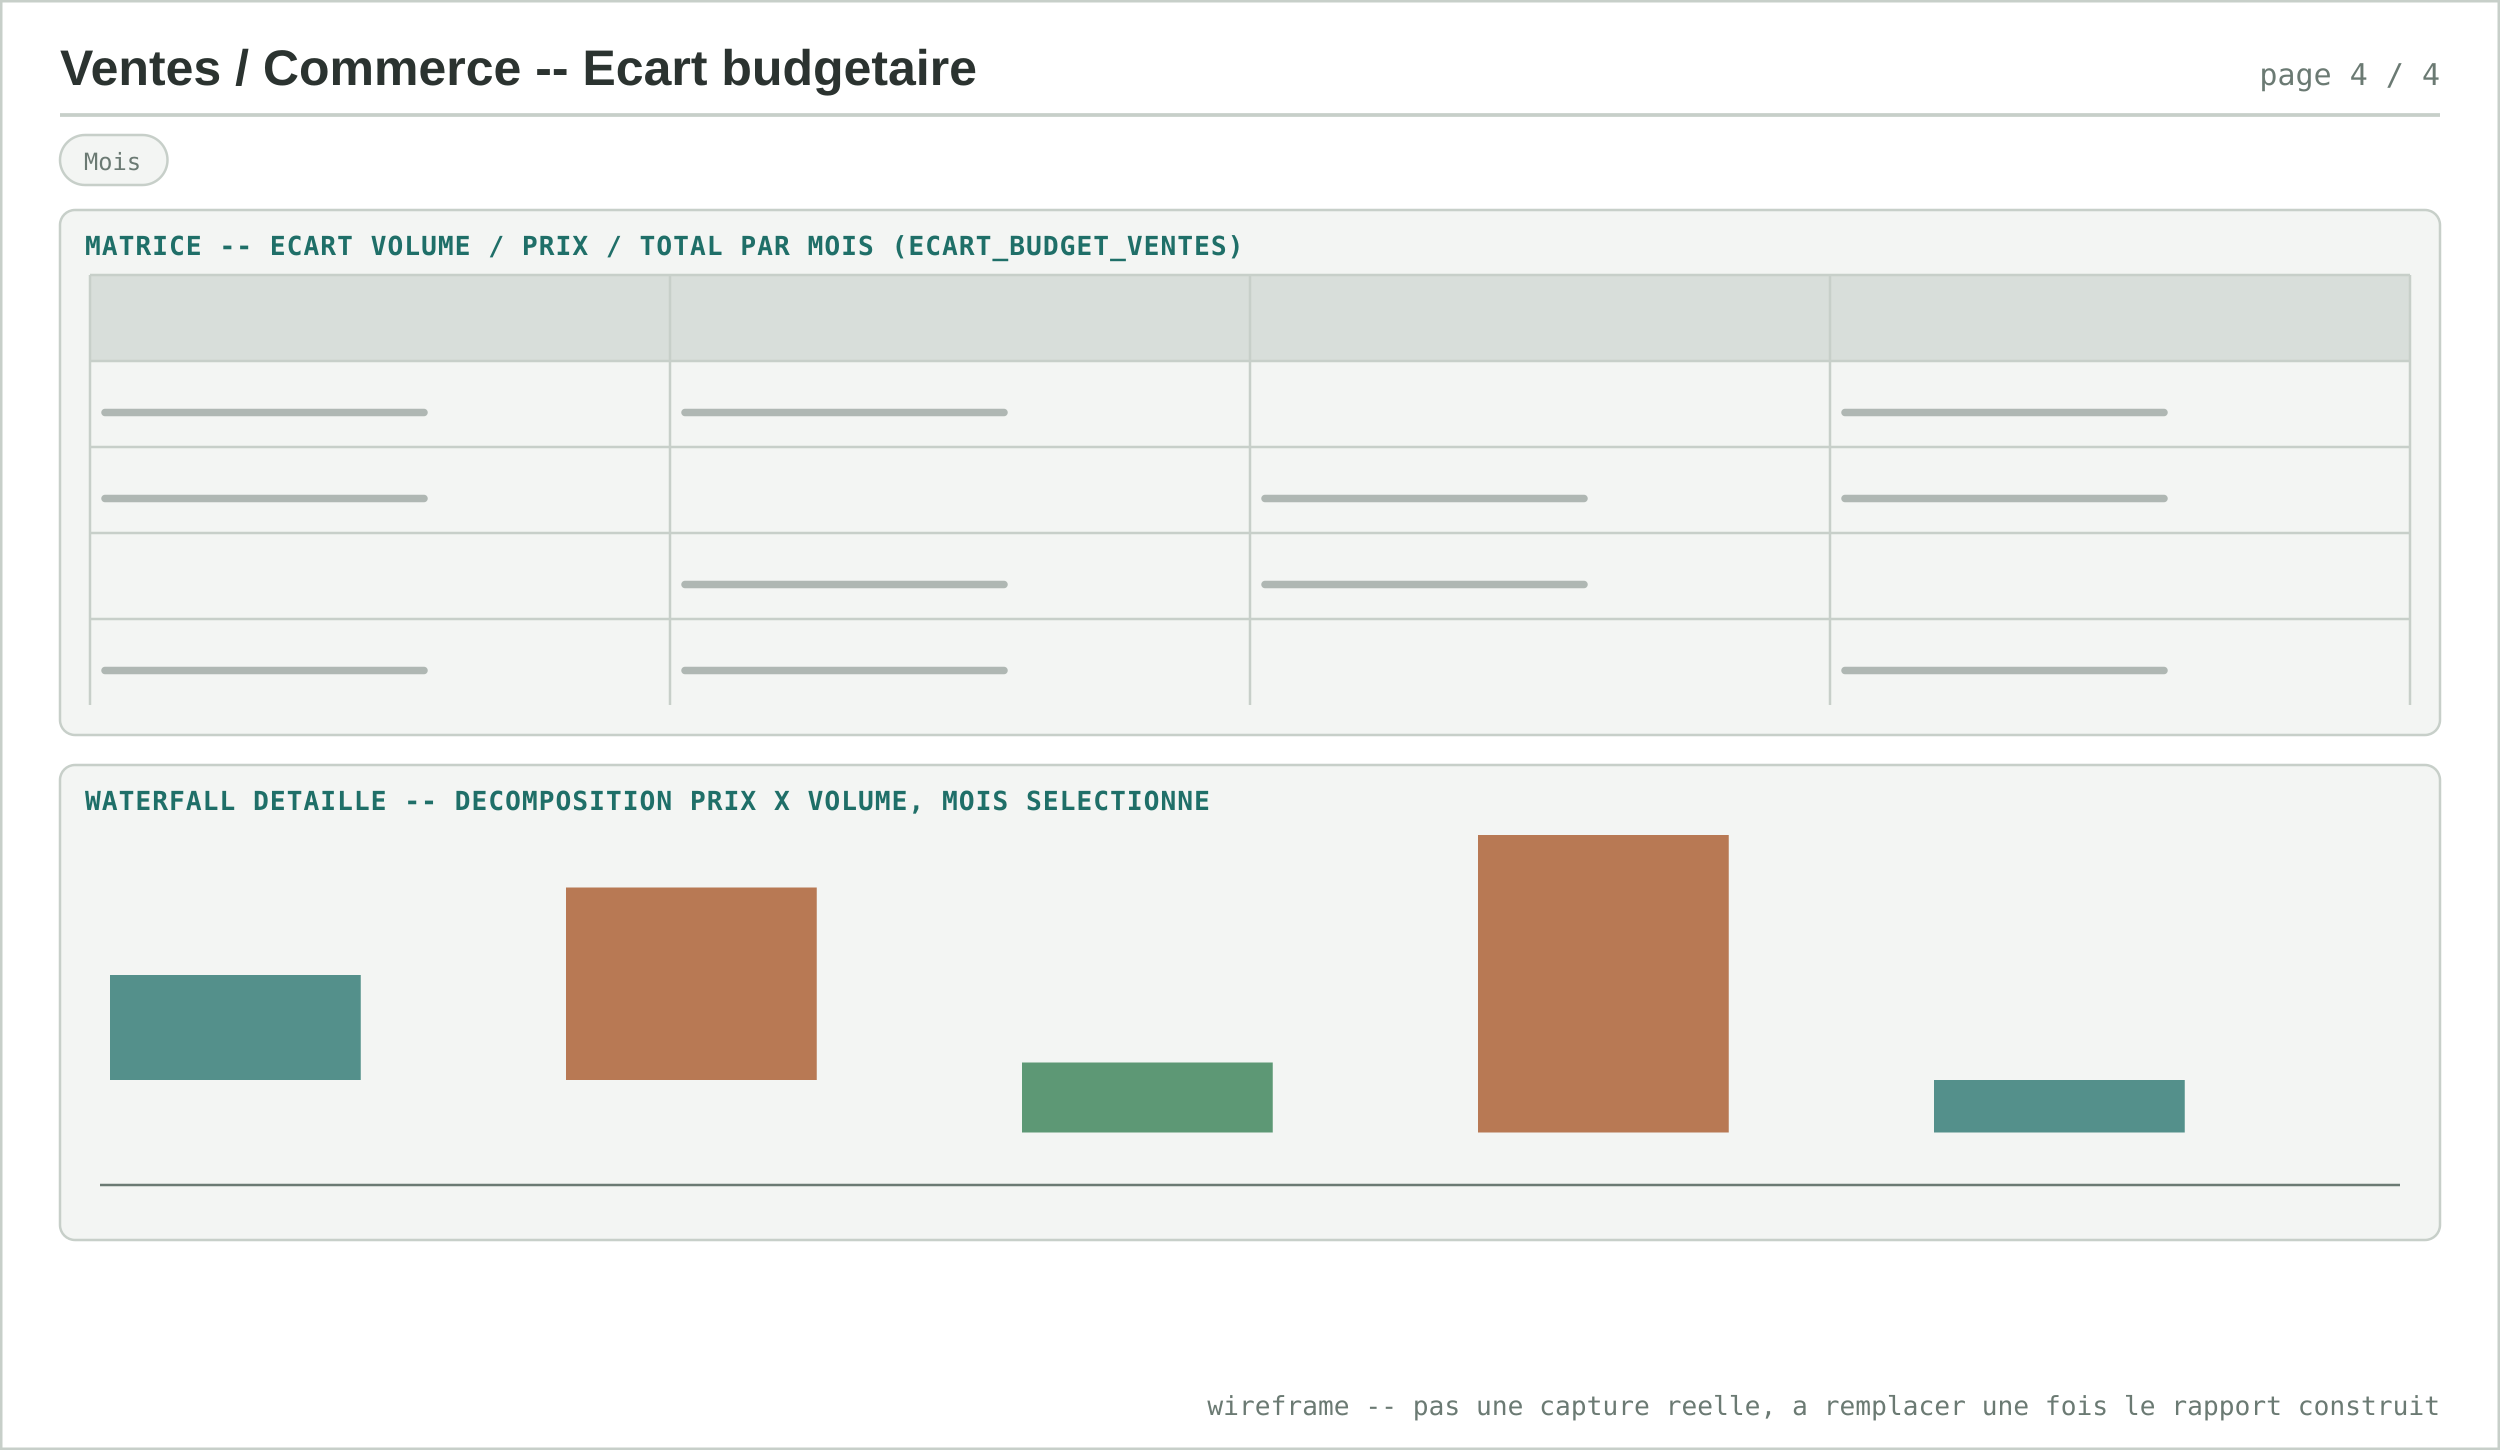
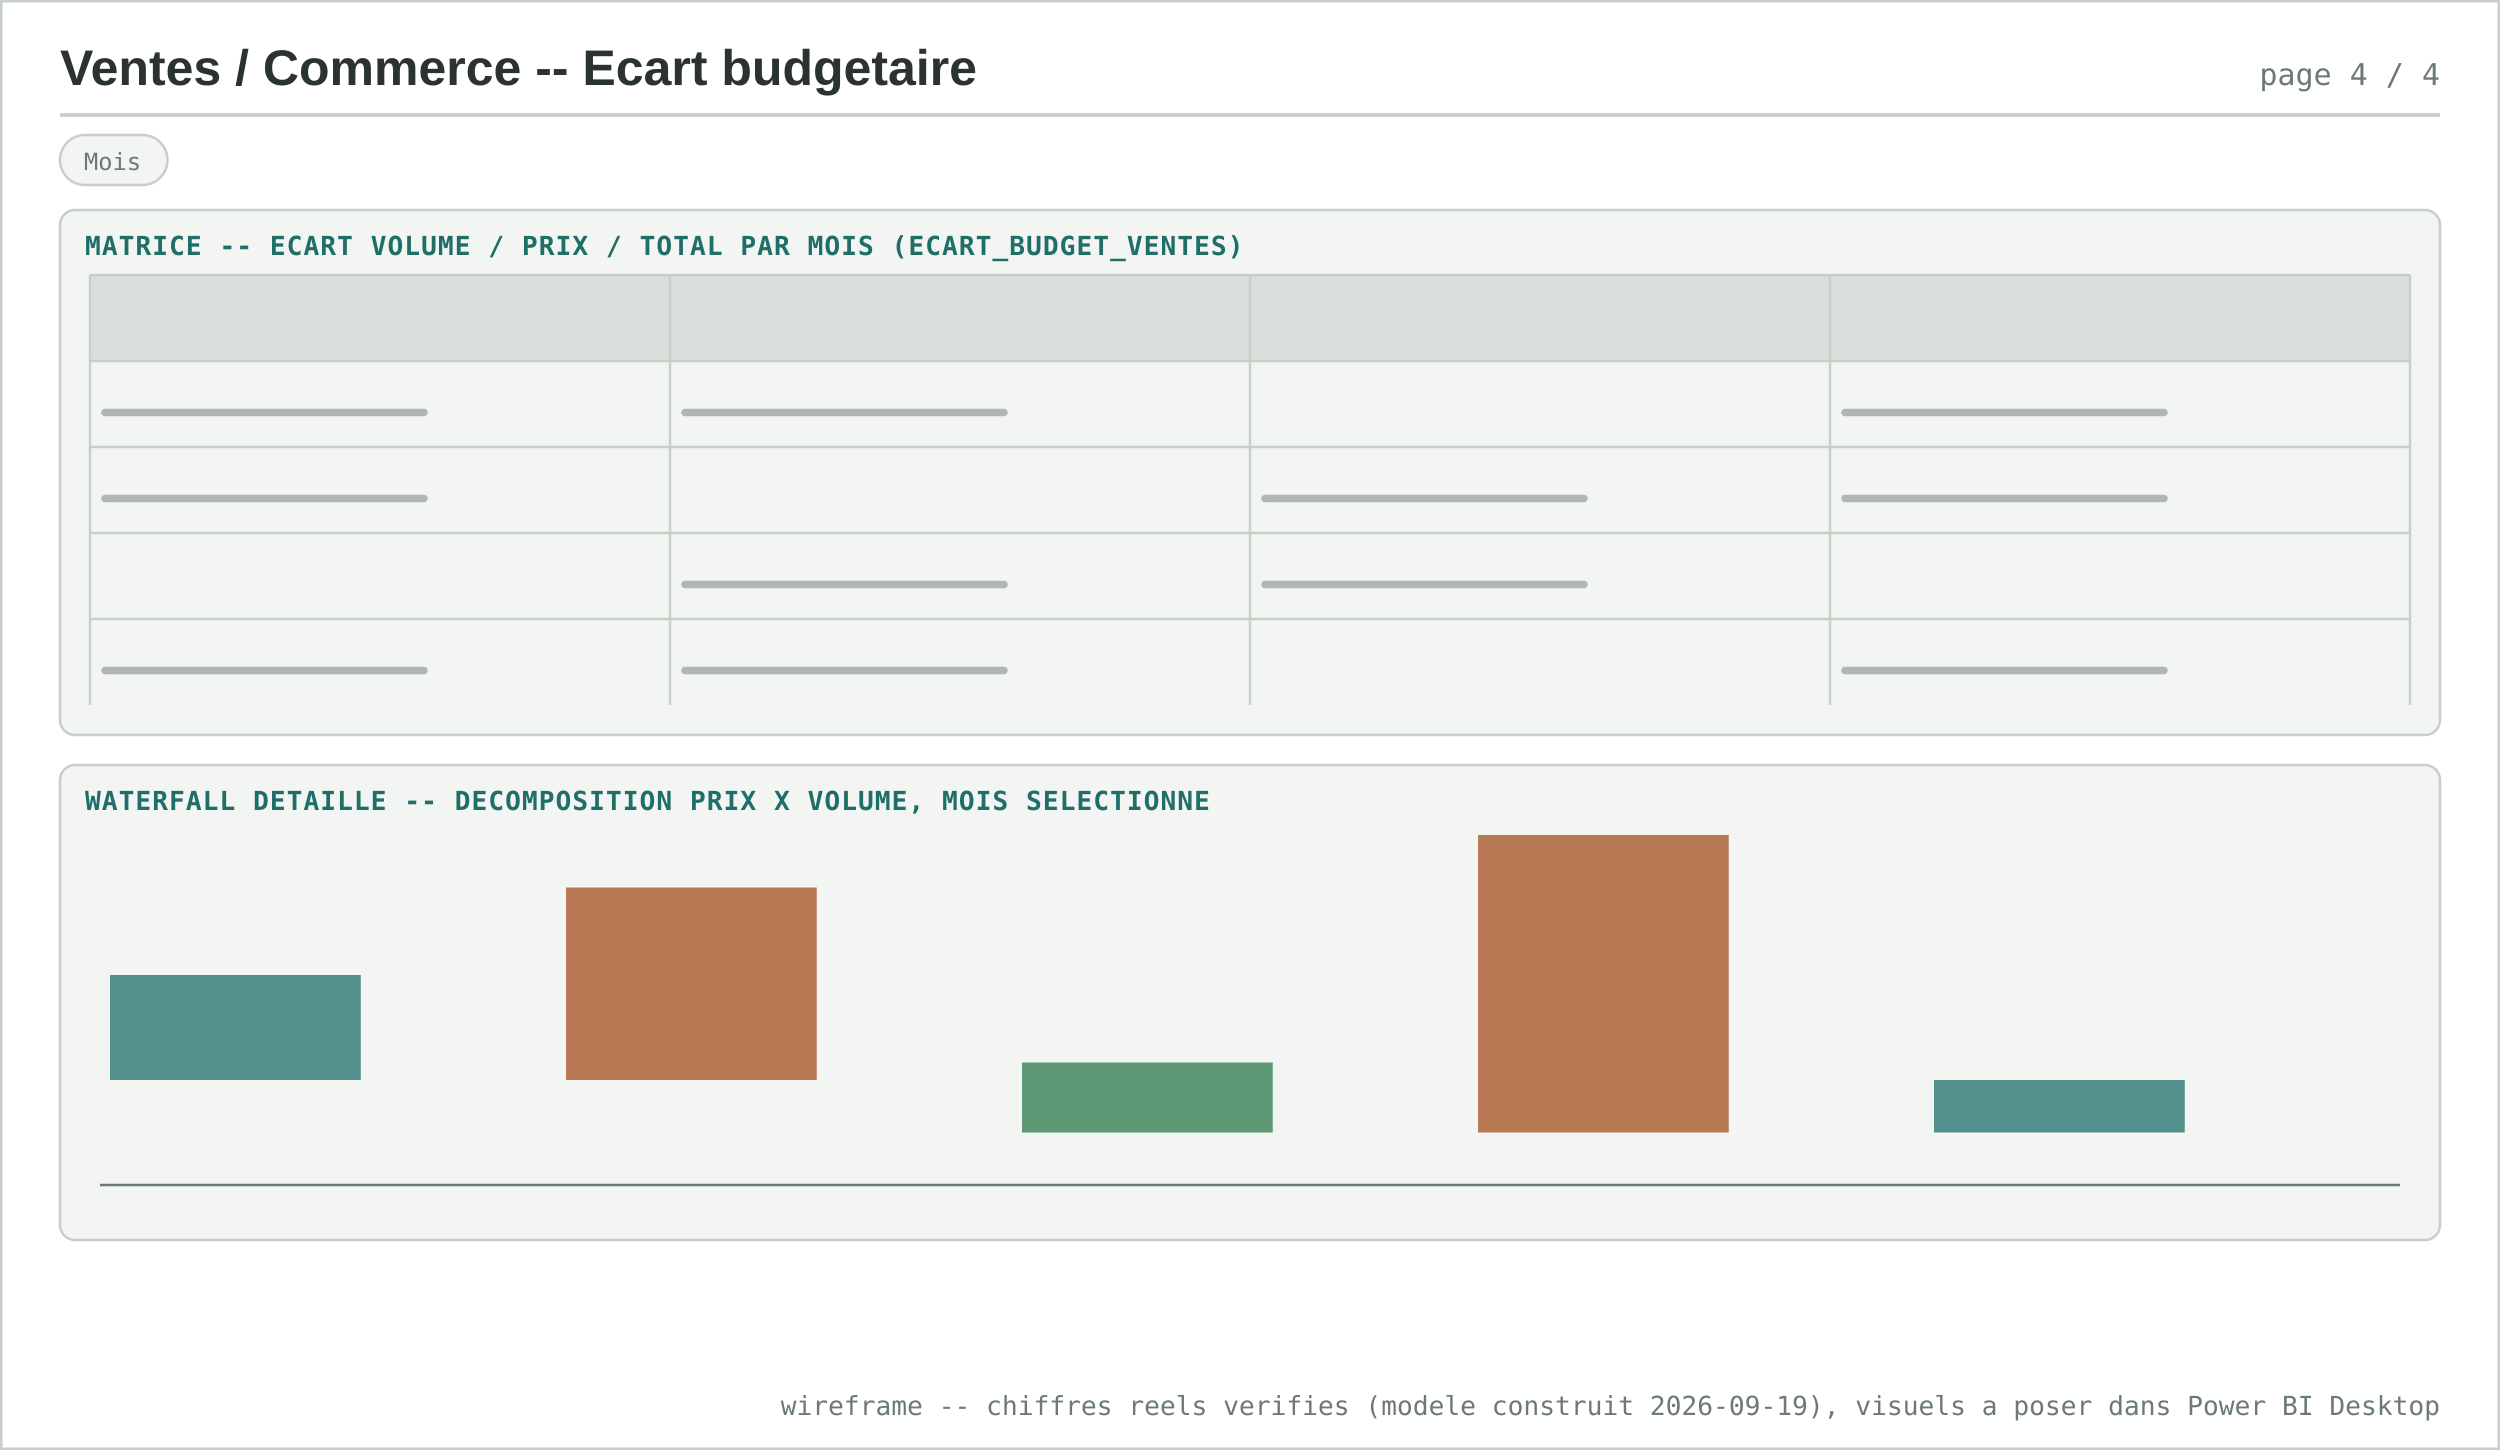
<svg xmlns="http://www.w3.org/2000/svg" viewBox="0 0 1000 580" font-family="IBM Plex Sans, Arial, sans-serif">
  <rect x="0" y="0" width="1000" height="580" fill="#ffffff" />
  <rect x="0.5" y="0.5" width="999" height="579" fill="none" stroke="#c7cfc9" />
  <text x="24" y="34" font-family="IBM Plex Sans, Arial, sans-serif" font-size="20" font-weight="700" fill="#2b3330">Ventes / Commerce -- Ecart budgetaire</text>
  <text x="976" y="34" text-anchor="end" font-family="IBM Plex Mono, monospace" font-size="12" fill="#6b7a73">page 4 / 4</text>
  <line x1="24" y1="46" x2="976" y2="46" stroke="#c7cfc9" stroke-width="1.5" />
-   <text x="976" y="566" text-anchor="end" font-family="IBM Plex Mono, monospace" font-size="10.5" fill="#6b7a73">wireframe -- pas une capture reelle, a remplacer une fois le rapport construit</text>
+   <text x="976" y="566" text-anchor="end" font-family="IBM Plex Mono, monospace" font-size="10.5" fill="#6b7a73">wireframe -- chiffres reels verifies (modele construit 2026-09-19), visuels a poser dans Power BI Desktop</text>
  <rect x="24" y="54" width="43" height="20" rx="10" fill="#f3f5f3" stroke="#c7cfc9" />
  <text x="45" y="68" text-anchor="middle" font-family="IBM Plex Mono, monospace" font-size="9.5" fill="#6b7a73">Mois</text>
  <rect x="24" y="84" width="952" height="210" rx="6" fill="#f3f5f3" stroke="#c7cfc9" />
  <text x="34" y="102" font-family="IBM Plex Mono, monospace" font-size="10.5" font-weight="600" letter-spacing="0.4" fill="#1f6f68">MATRICE -- ECART VOLUME / PRIX / TOTAL PAR MOIS (ECART_BUDGET_VENTES)</text>
  <rect x="36" y="110" width="928" height="34.4" fill="#c7cfc9" opacity="0.6" />
  <line x1="36" y1="110.0" x2="964" y2="110.0" stroke="#c7cfc9" />
  <line x1="36" y1="144.4" x2="964" y2="144.4" stroke="#c7cfc9" />
  <line x1="36" y1="178.8" x2="964" y2="178.8" stroke="#c7cfc9" />
  <line x1="36" y1="213.2" x2="964" y2="213.2" stroke="#c7cfc9" />
  <line x1="36" y1="247.6" x2="964" y2="247.6" stroke="#c7cfc9" />
  <line x1="36.0" y1="110" x2="36.0" y2="282.0" stroke="#c7cfc9" />
  <line x1="268.0" y1="110" x2="268.0" y2="282.0" stroke="#c7cfc9" />
  <line x1="500.0" y1="110" x2="500.0" y2="282.0" stroke="#c7cfc9" />
  <line x1="732.0" y1="110" x2="732.0" y2="282.0" stroke="#c7cfc9" />
  <line x1="964.0" y1="110" x2="964.0" y2="282.0" stroke="#c7cfc9" />
  <line x1="42.0" y1="165.0" x2="169.6" y2="165.0" stroke="#6b7a73" stroke-width="3" stroke-linecap="round" opacity="0.5" />
  <line x1="274.0" y1="165.0" x2="401.6" y2="165.0" stroke="#6b7a73" stroke-width="3" stroke-linecap="round" opacity="0.5" />
  <line x1="738.0" y1="165.0" x2="865.6" y2="165.0" stroke="#6b7a73" stroke-width="3" stroke-linecap="round" opacity="0.5" />
  <line x1="42.0" y1="199.4" x2="169.6" y2="199.4" stroke="#6b7a73" stroke-width="3" stroke-linecap="round" opacity="0.5" />
  <line x1="506.0" y1="199.4" x2="633.6" y2="199.4" stroke="#6b7a73" stroke-width="3" stroke-linecap="round" opacity="0.5" />
  <line x1="738.0" y1="199.4" x2="865.6" y2="199.4" stroke="#6b7a73" stroke-width="3" stroke-linecap="round" opacity="0.5" />
  <line x1="274.0" y1="233.8" x2="401.6" y2="233.8" stroke="#6b7a73" stroke-width="3" stroke-linecap="round" opacity="0.5" />
  <line x1="506.0" y1="233.8" x2="633.6" y2="233.8" stroke="#6b7a73" stroke-width="3" stroke-linecap="round" opacity="0.5" />
  <line x1="42.0" y1="268.2" x2="169.6" y2="268.2" stroke="#6b7a73" stroke-width="3" stroke-linecap="round" opacity="0.5" />
  <line x1="274.0" y1="268.2" x2="401.6" y2="268.2" stroke="#6b7a73" stroke-width="3" stroke-linecap="round" opacity="0.5" />
  <line x1="738.0" y1="268.2" x2="865.6" y2="268.2" stroke="#6b7a73" stroke-width="3" stroke-linecap="round" opacity="0.5" />
  <rect x="24" y="306" width="952" height="190" rx="6" fill="#f3f5f3" stroke="#c7cfc9" />
  <text x="34" y="324" font-family="IBM Plex Mono, monospace" font-size="10.5" font-weight="600" letter-spacing="0.4" fill="#1f6f68">WATERFALL DETAILLE -- DECOMPOSITION PRIX X VOLUME, MOIS SELECTIONNE</text>
  <rect x="44.0" y="390.0" width="100.3" height="42.0" fill="#1f6f68" opacity="0.75" />
  <rect x="226.4" y="355.0" width="100.3" height="77.0" fill="#a4501f" opacity="0.75" />
  <rect x="408.8" y="425.0" width="100.3" height="28.0" fill="#2b7a4b" opacity="0.75" />
  <rect x="591.2" y="334.0" width="100.3" height="119.0" fill="#a4501f" opacity="0.75" />
  <rect x="773.6" y="432.0" width="100.3" height="21.0" fill="#1f6f68" opacity="0.75" />
  <line x1="40" y1="474" x2="960" y2="474" stroke="#6b7a73" stroke-width="1" />
</svg>
